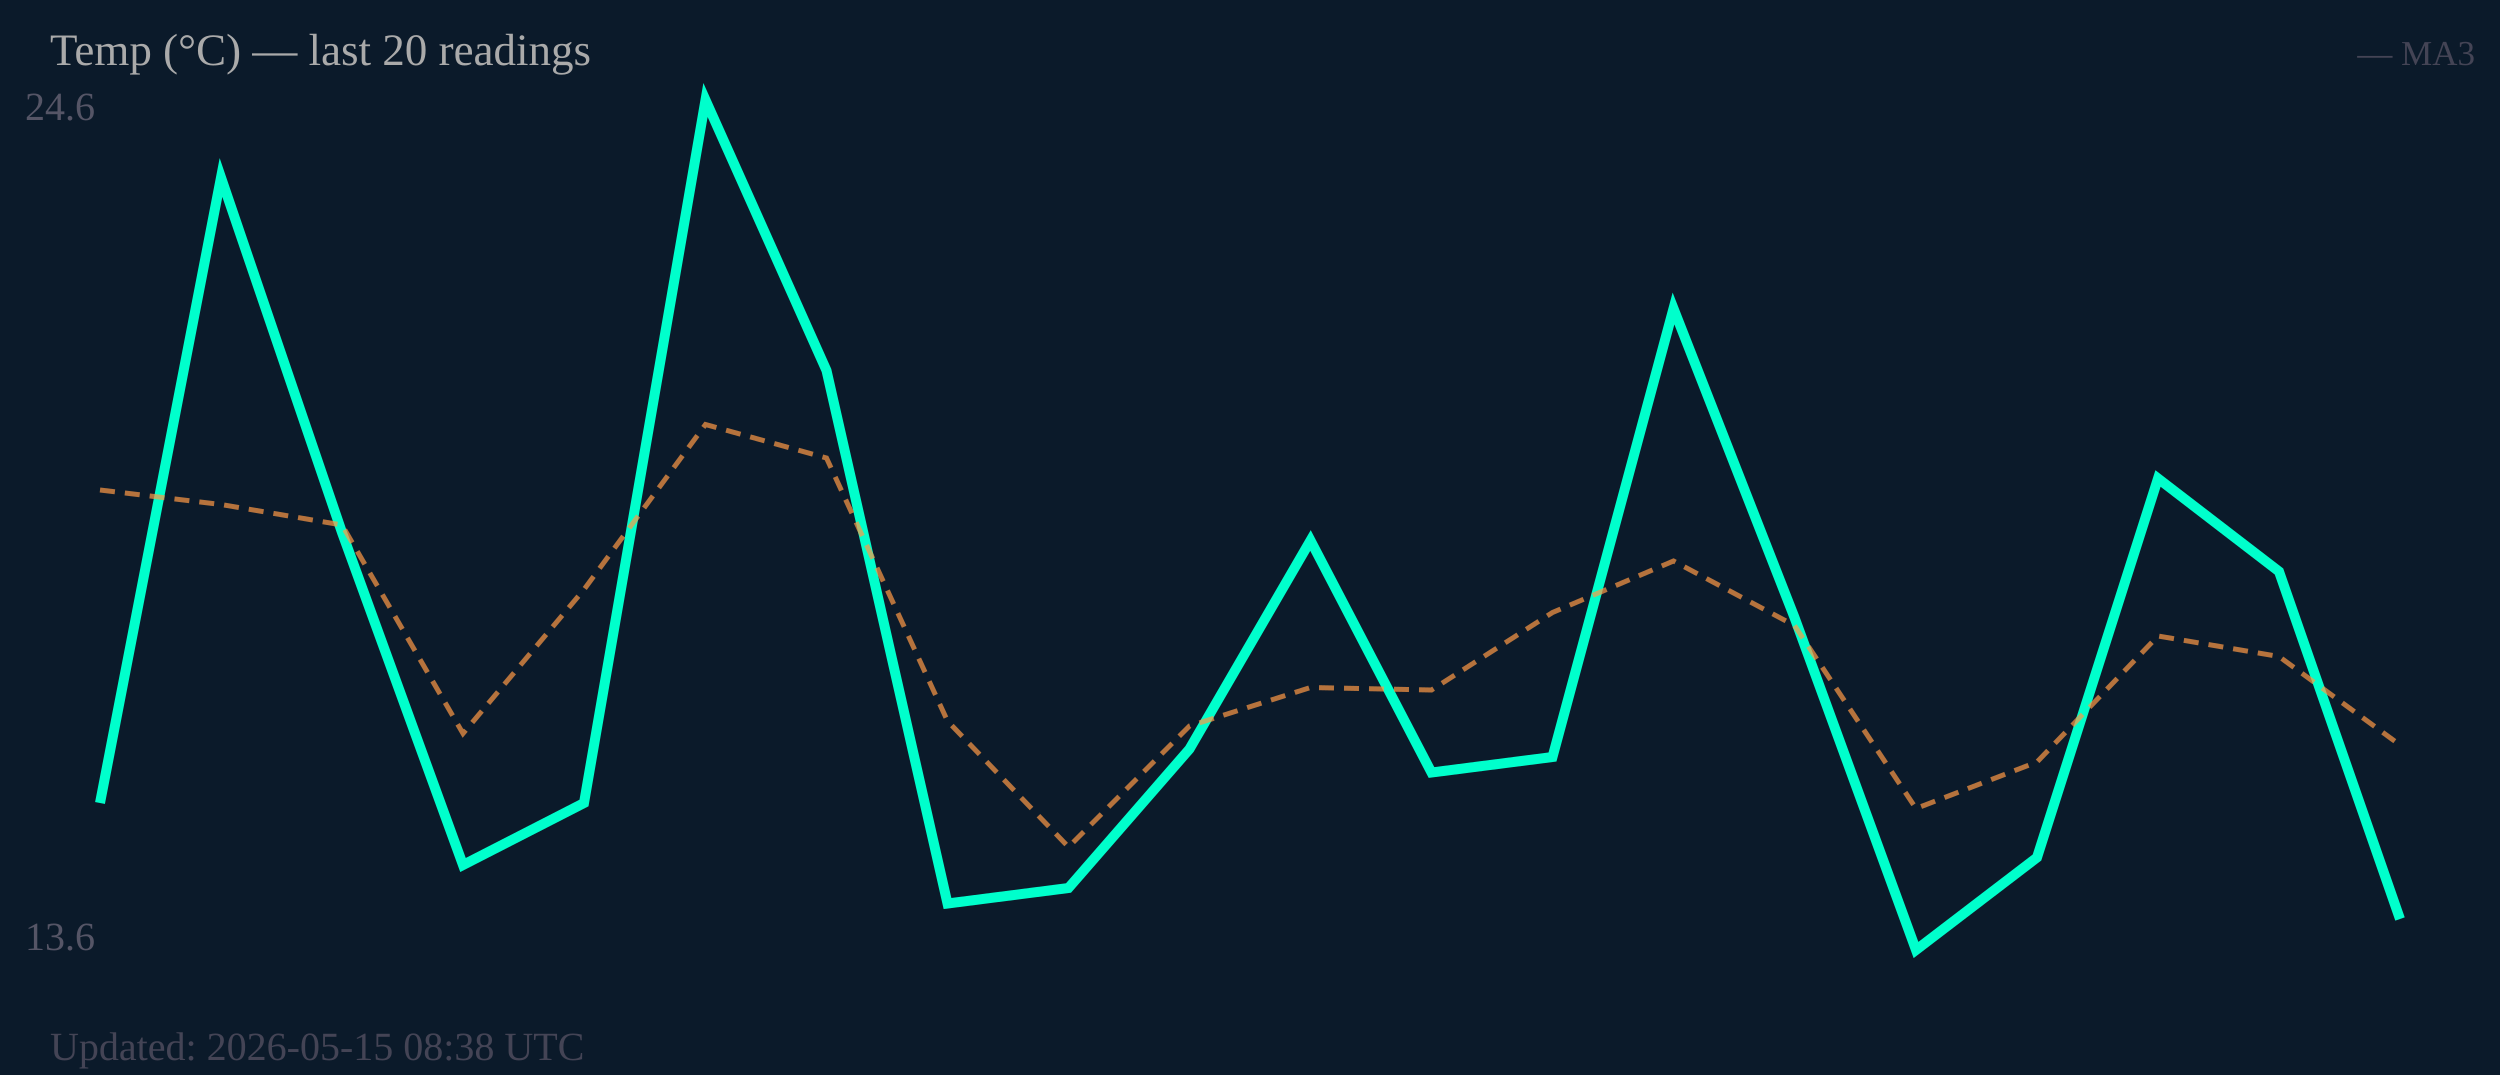
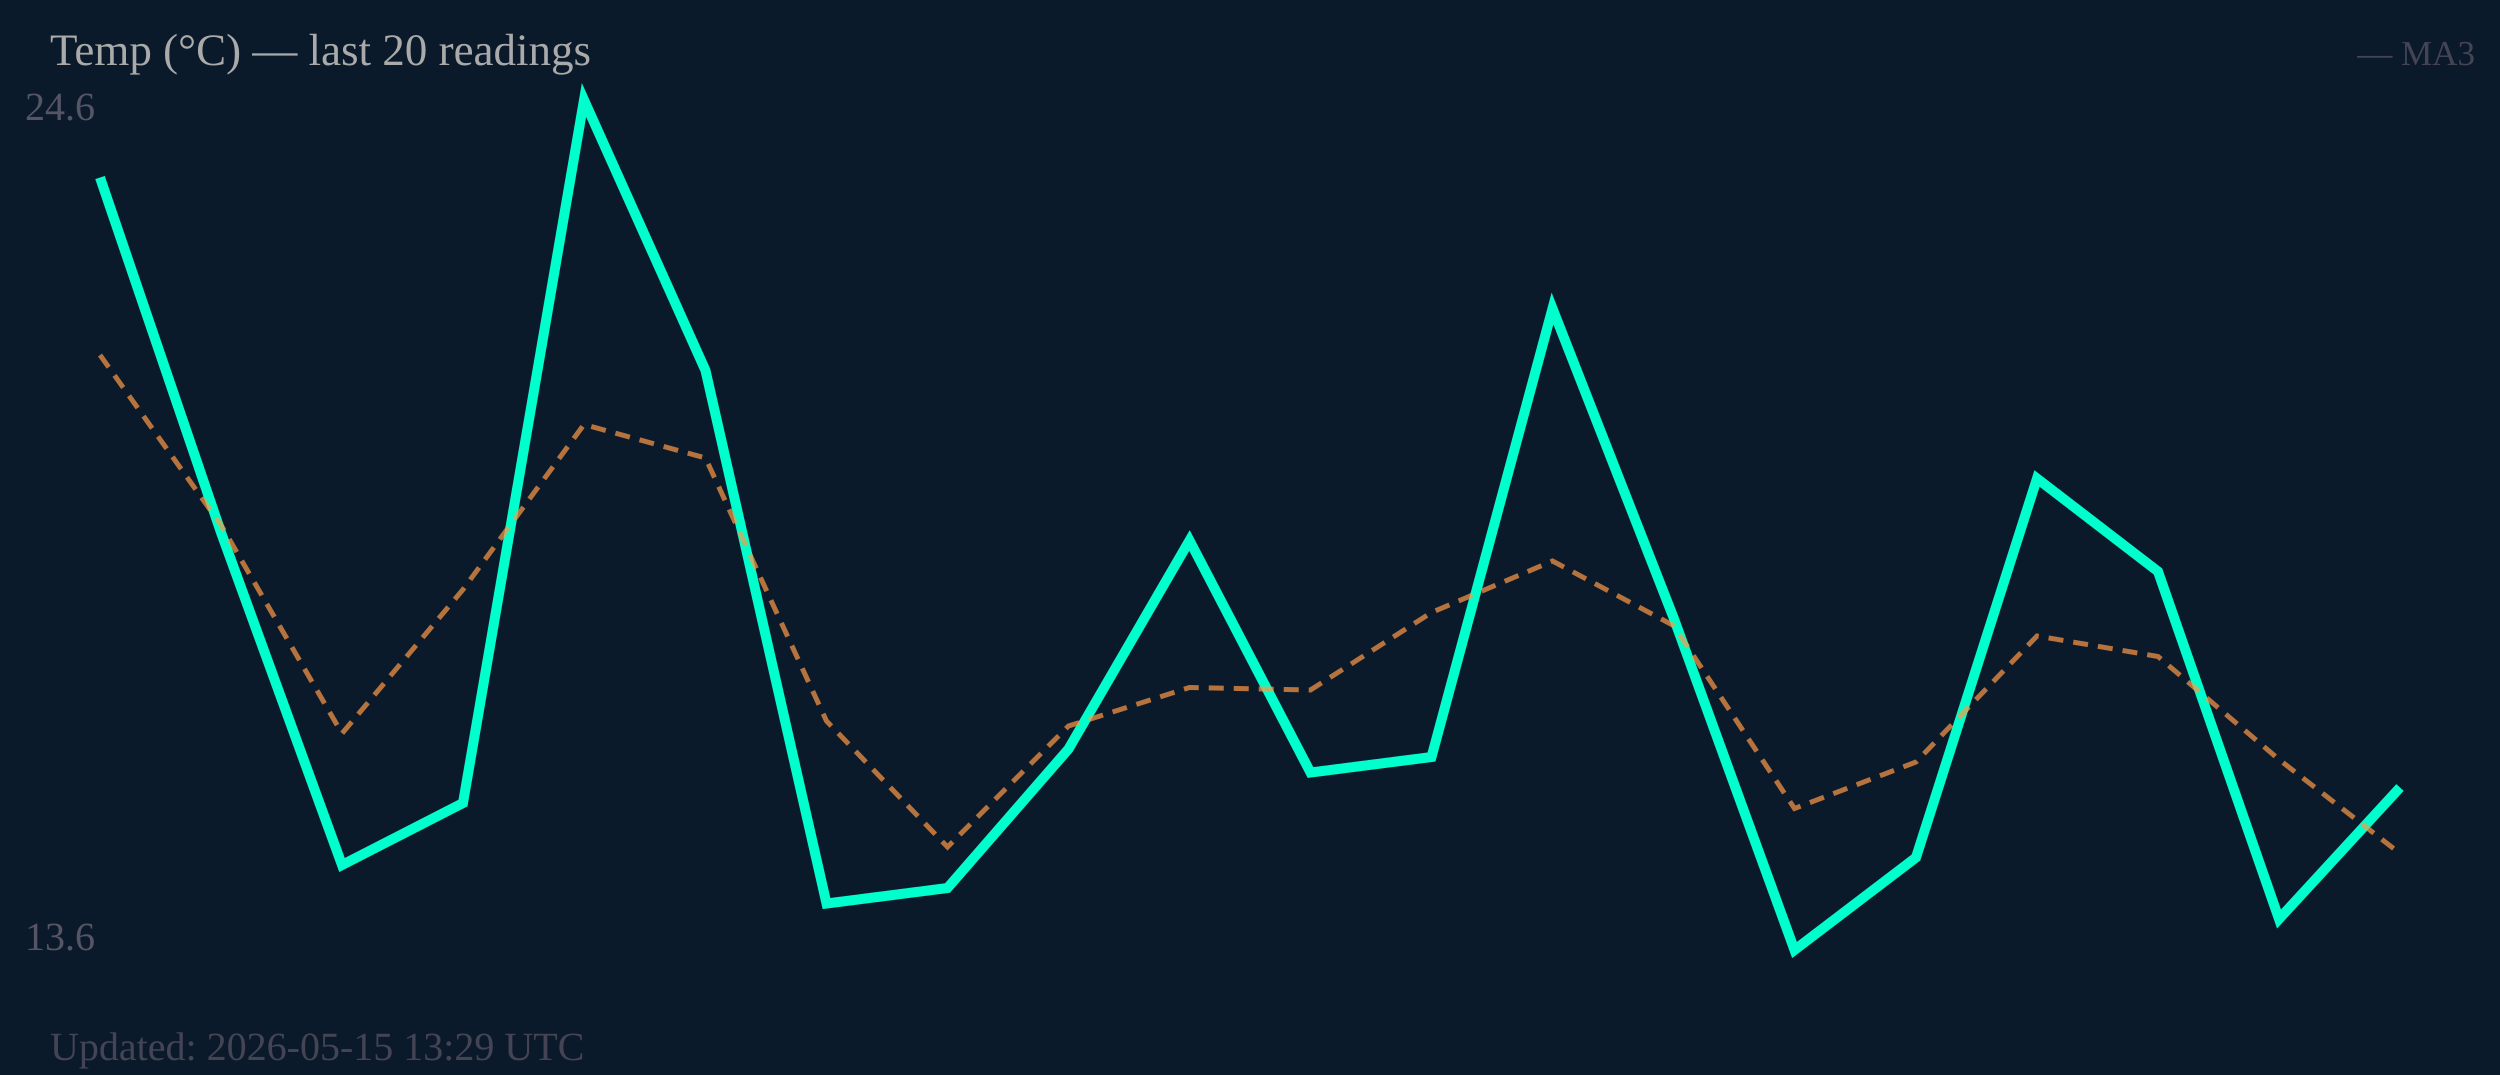
<svg xmlns="http://www.w3.org/2000/svg" width="500" height="215" viewBox="0 0 500 215">
  <rect width="500" height="215" fill="#0b1a2a" />
  <text x="5" y="24" font-size="8" fill="#556">24.6</text>
  <text x="5" y="190" font-size="8" fill="#556">13.6</text>
-   <polyline fill="none" stroke="#00ffcc" stroke-width="2" points="20.0,160.6 44.2,35.5 68.4,106.5 92.6,173.0 116.8,160.6 141.1,20.0 165.3,74.1 189.5,180.7 213.7,177.6 237.9,149.8 262.1,108.1 286.3,154.5 310.5,151.4 334.7,61.7 358.9,123.5 383.2,190.0 407.4,171.5 431.6,95.7 455.8,114.3 480.0,183.8" />
-   <polyline fill="none" stroke="#ff9944" stroke-width="1" stroke-dasharray="3,2" opacity="0.7" points="20.0,98.0 44.2,100.9 68.4,105.0 92.6,146.7 116.8,117.9 141.1,84.9 165.3,91.6 189.5,144.2 213.7,169.4 237.9,145.2 262.1,137.5 286.3,138.0 310.5,122.5 334.7,112.2 358.9,125.1 383.2,161.7 407.4,152.4 431.6,127.2 455.8,131.3 480.0,149.0" />
+   <polyline fill="none" stroke="#00ffcc" stroke-width="2" points="20.0,35.5 44.2,106.5 68.4,173.0 92.6,160.6 116.8,20.0 141.1,74.1 165.3,180.7 189.5,177.6 213.7,149.8 237.9,108.1 262.1,154.5 286.3,151.4 310.5,61.7 334.7,123.5 358.9,190.0 383.2,171.5 407.4,95.7 431.6,114.3 455.8,183.8 480.0,157.5" />
+   <polyline fill="none" stroke="#ff9944" stroke-width="1" stroke-dasharray="3,2" opacity="0.7" points="20.0,71.0 44.2,105.0 68.4,146.7 92.6,117.9 116.8,84.9 141.1,91.6 165.3,144.2 189.5,169.4 213.7,145.2 237.9,137.5 262.1,138.0 286.3,122.5 310.5,112.2 334.7,125.1 358.9,161.7 383.2,152.4 407.4,127.2 431.6,131.3 455.8,151.9 480.0,170.7" />
  <text x="10" y="13" font-size="9" fill="#aaa">Temp (°C) — last 20 readings</text>
  <text x="495" y="13" font-size="7" fill="#445" text-anchor="end">— MA3</text>
-   <text x="10" y="212" font-size="8" fill="#445">Updated: 2026-05-15 08:38 UTC</text>
+   <text x="10" y="212" font-size="8" fill="#445">Updated: 2026-05-15 13:29 UTC</text>
</svg>
